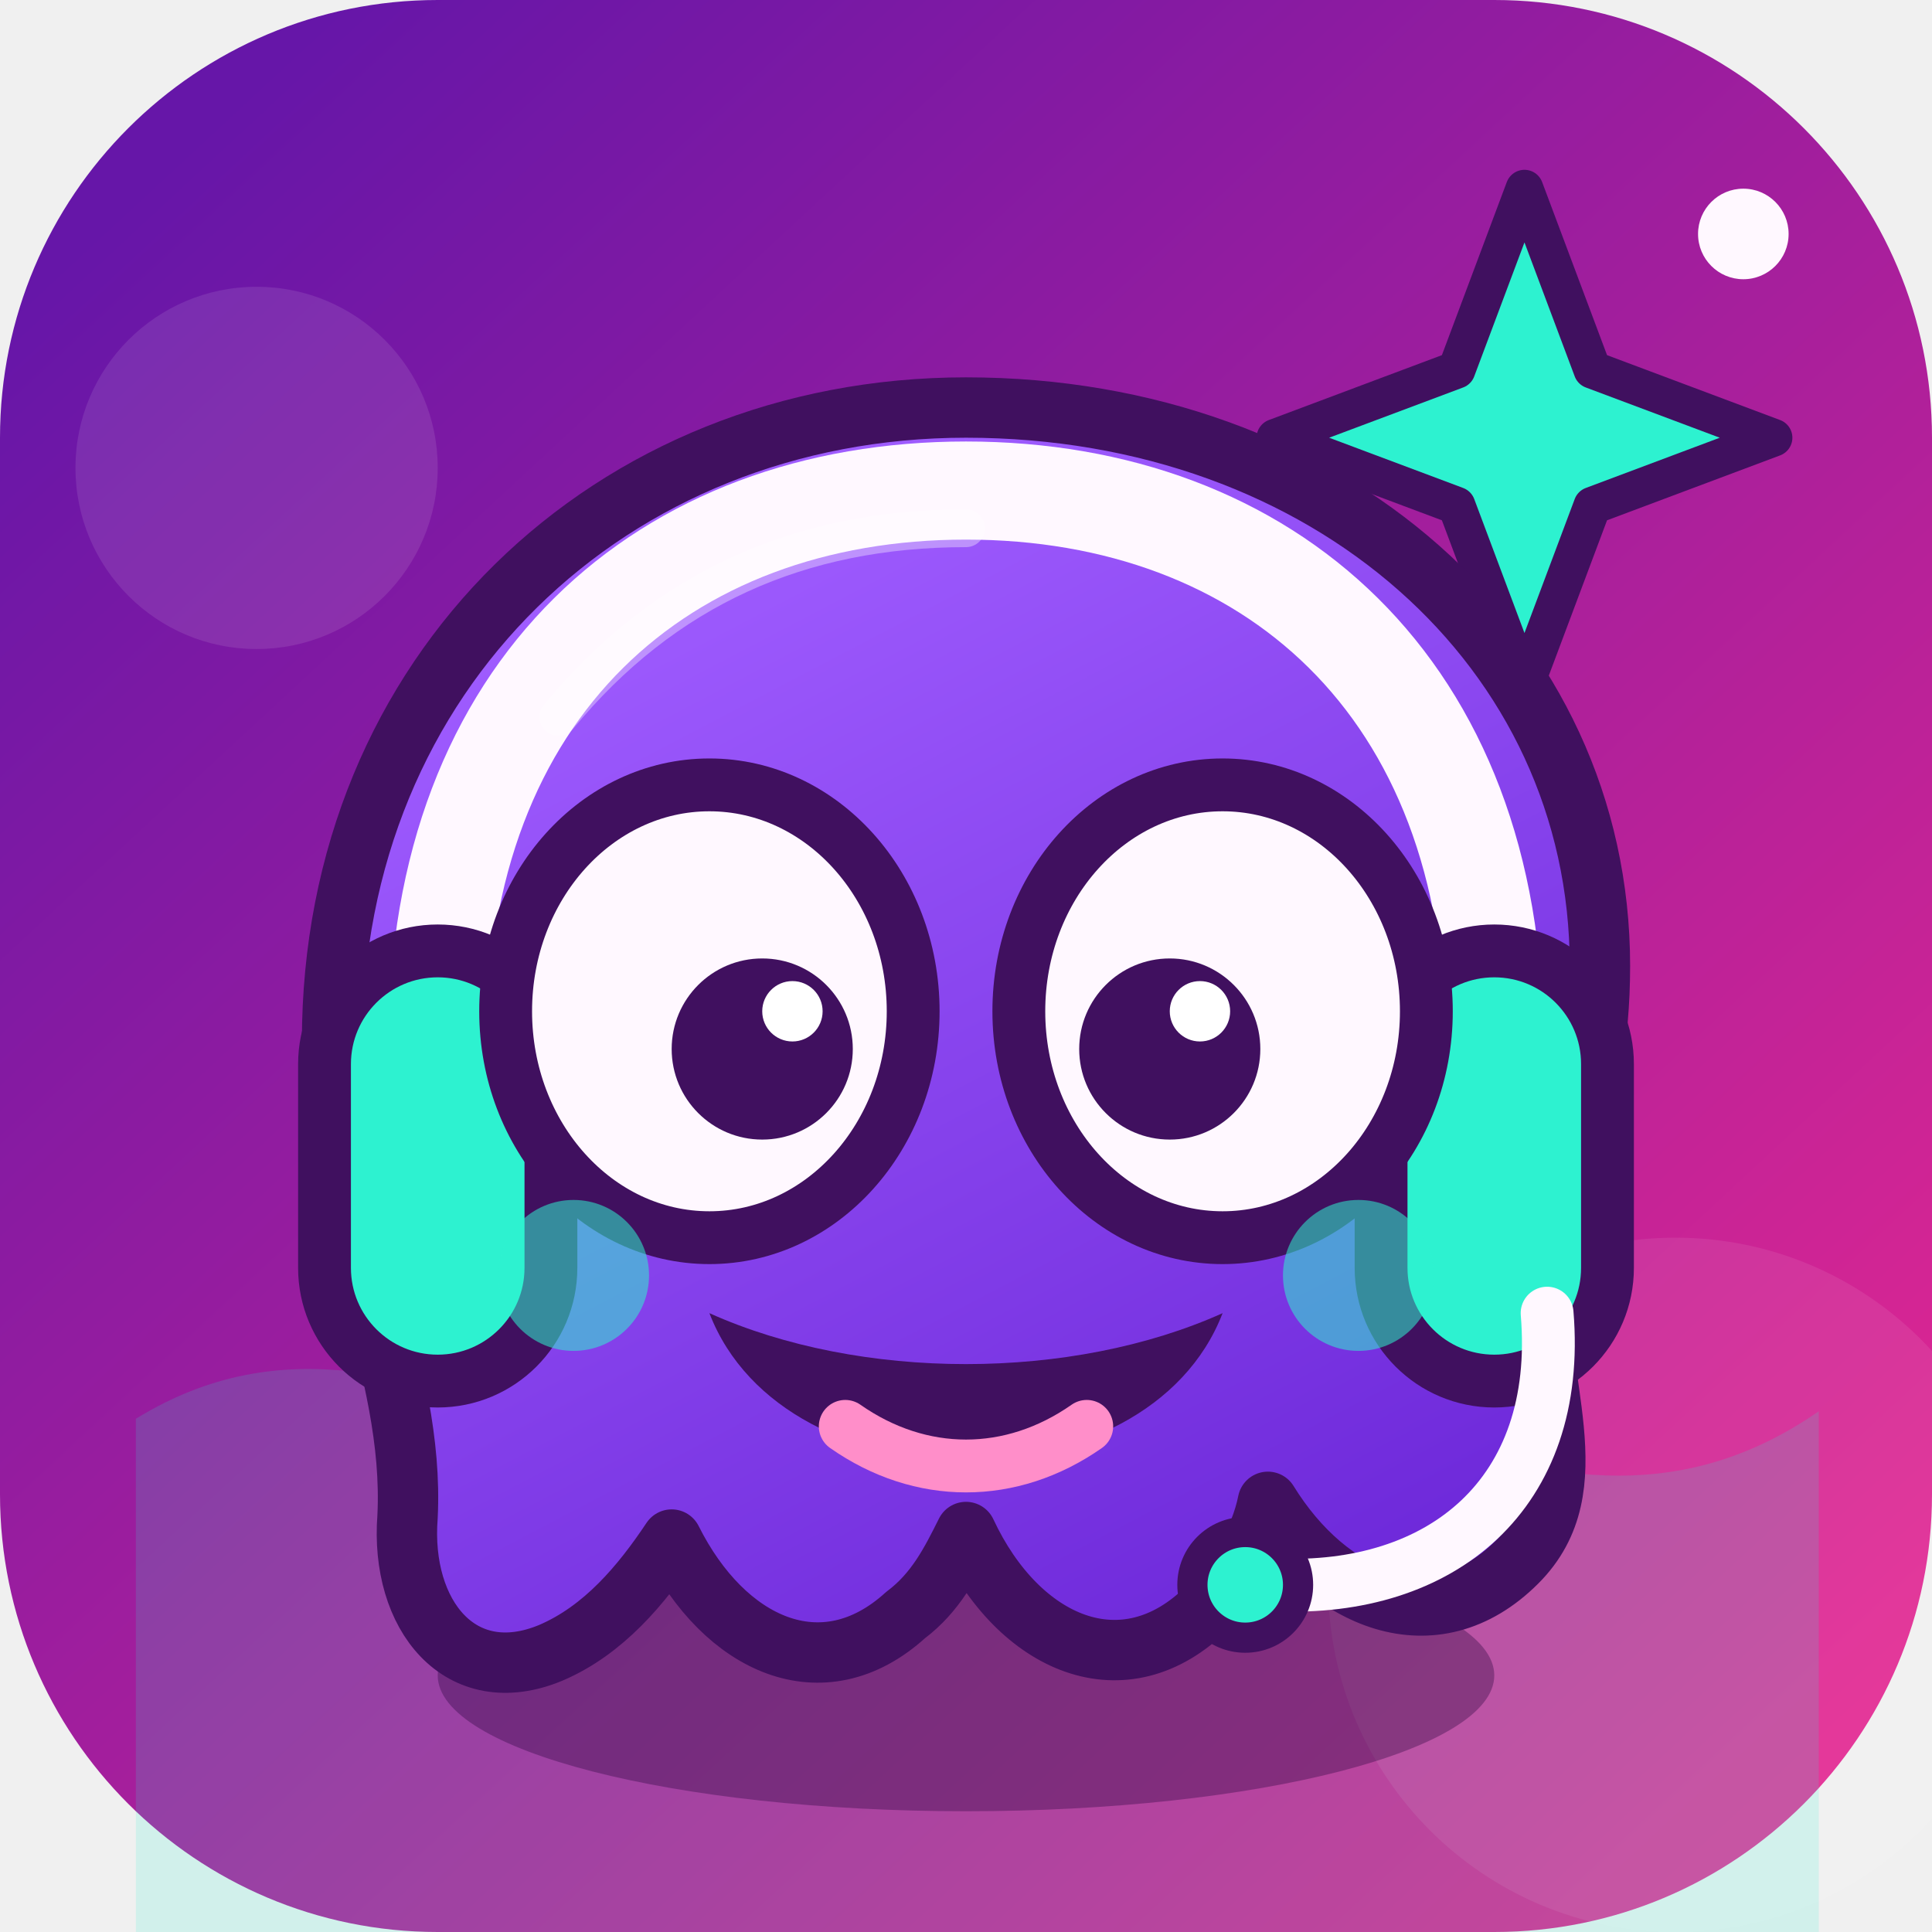
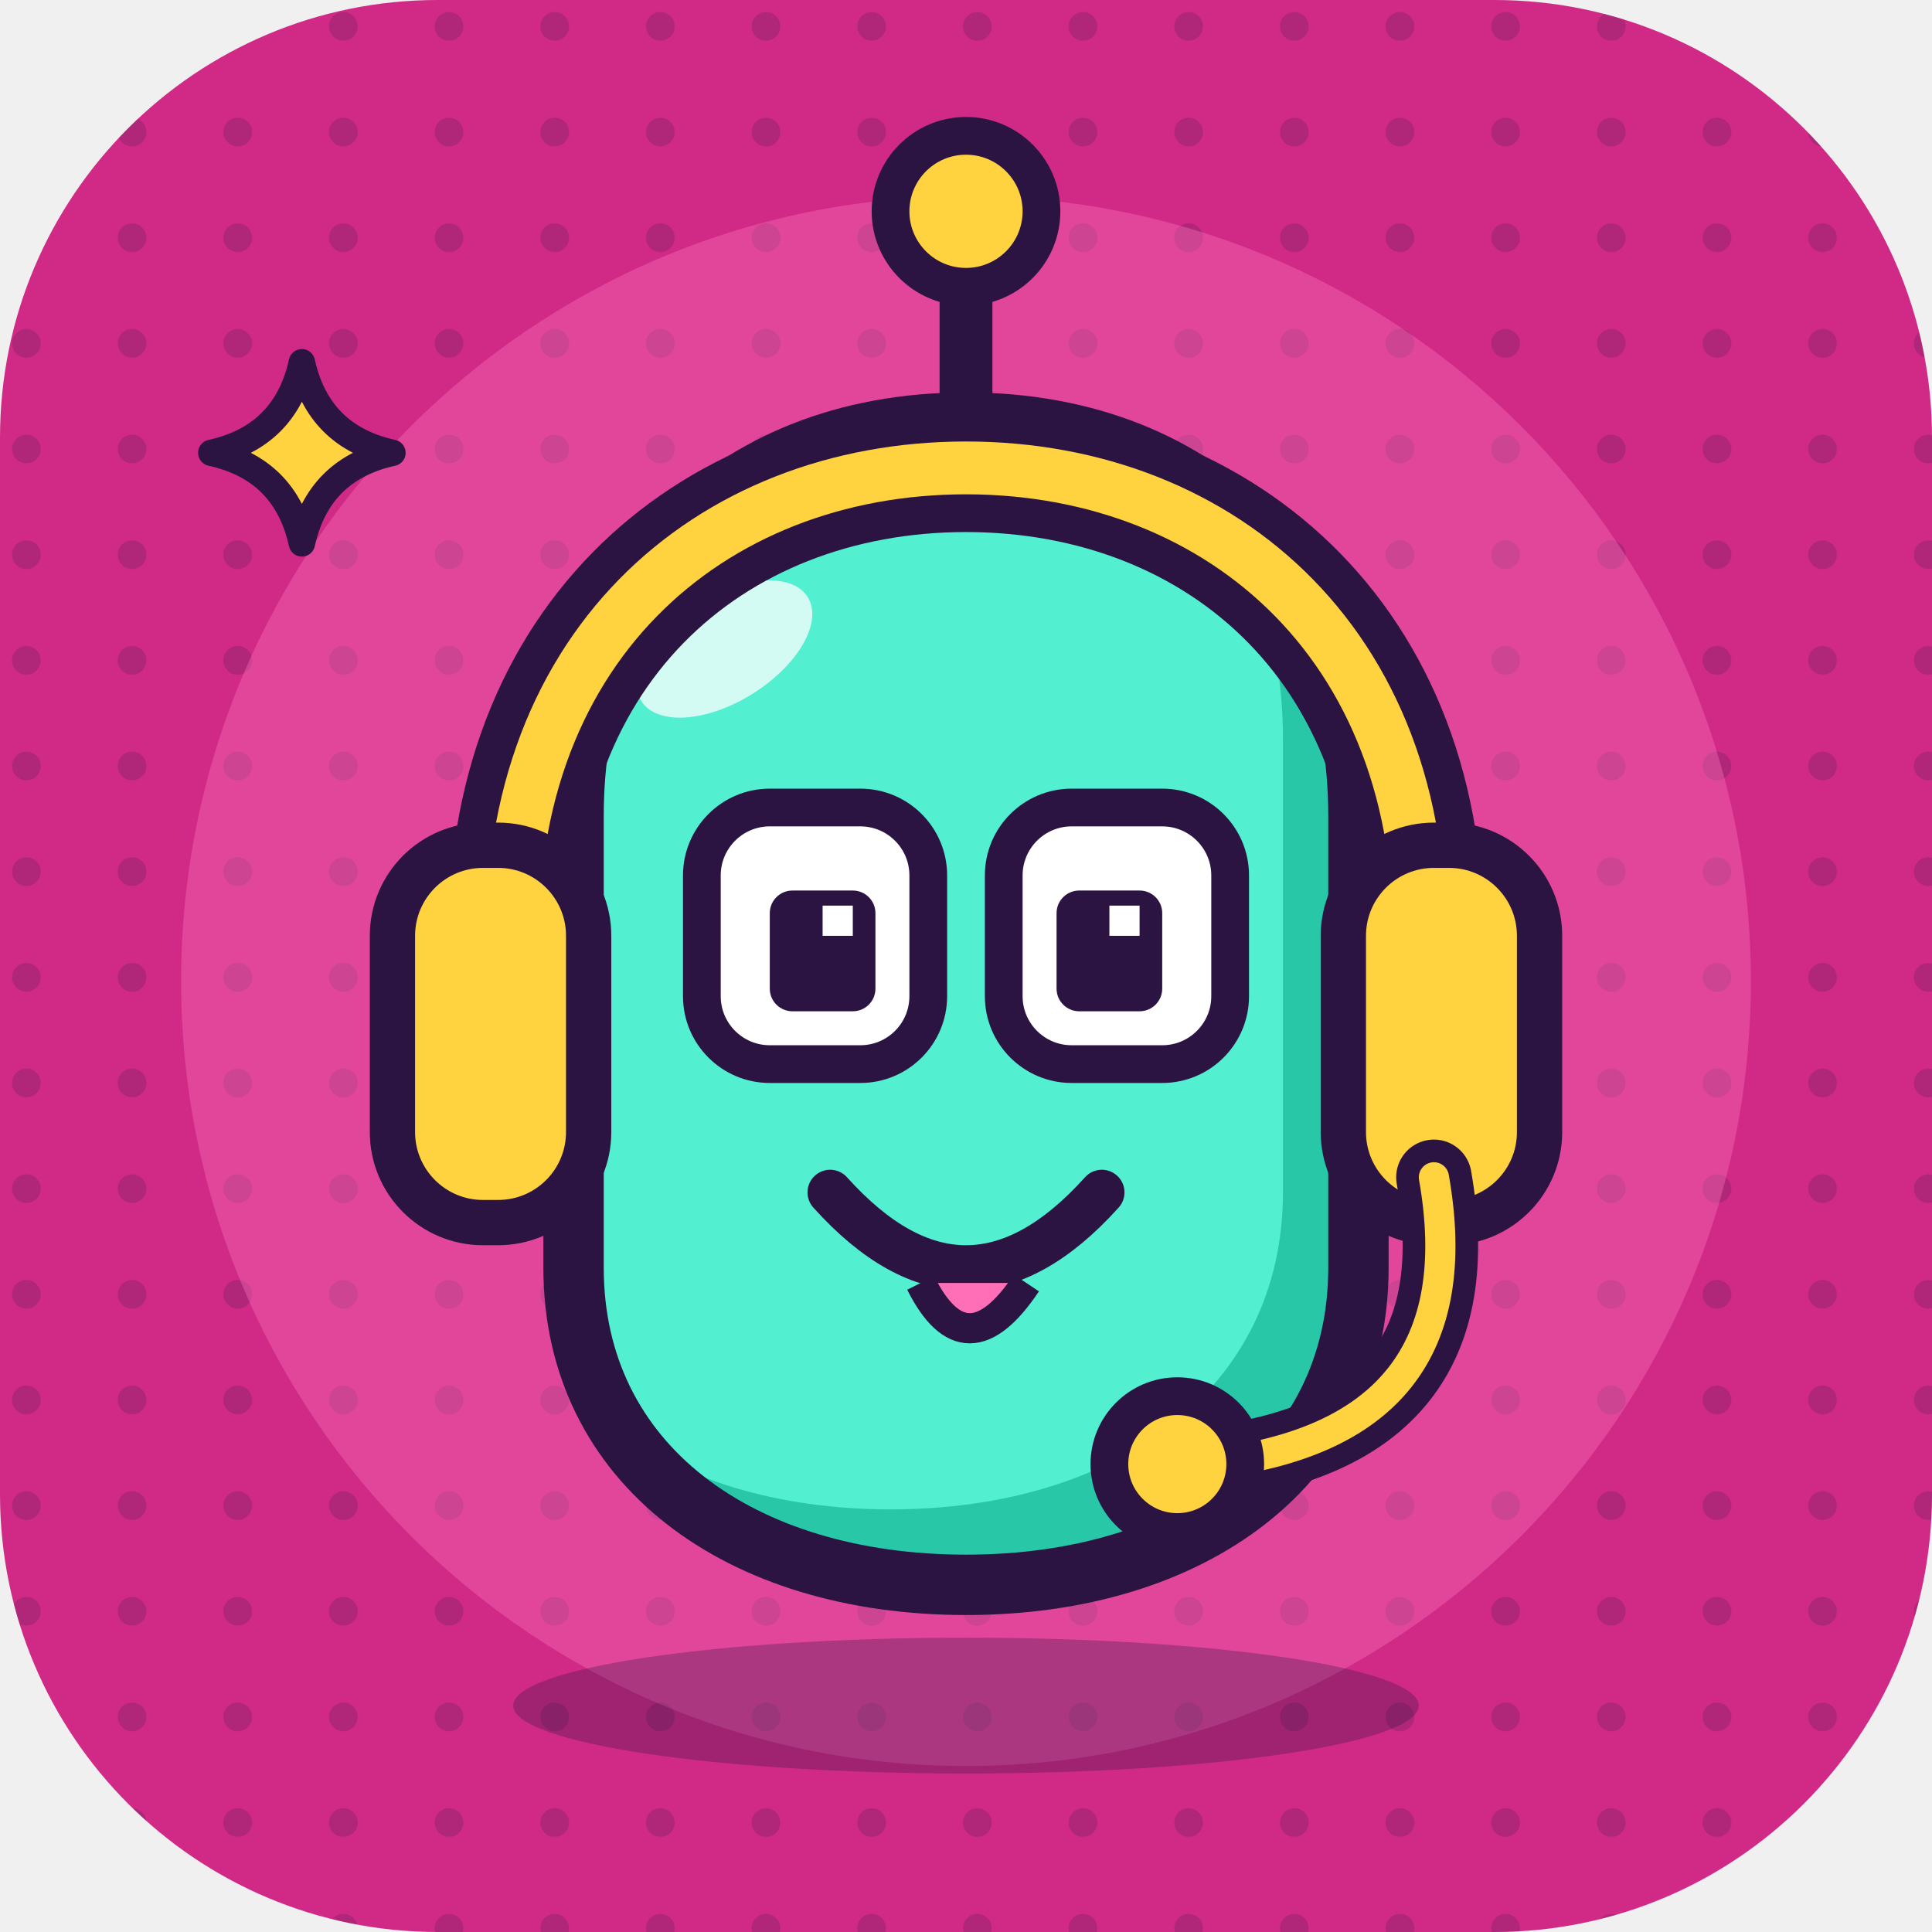
- <svg xmlns="http://www.w3.org/2000/svg" viewBox="0 0 256 256">
+ <svg xmlns="http://www.w3.org/2000/svg" viewBox="0 0 256 256" role="img" aria-label="Mimo neon">
  <defs>
-     <linearGradient id="bg" x1="24" y1="20" x2="230" y2="242" gradientUnits="userSpaceOnUse">
-       <stop stop-color="#6616a8" />
-       <stop offset="1" stop-color="#e22791" />
-     </linearGradient>
-     <linearGradient id="body" x1="91" y1="70" x2="169" y2="219" gradientUnits="userSpaceOnUse">
-       <stop stop-color="#9f5cff" />
-       <stop offset="1" stop-color="#6d28d9" />
-     </linearGradient>
+     <pattern id="dots" width="14" height="14" patternUnits="userSpaceOnUse">
+       <circle cx="3.5" cy="3.5" r="1.9" fill="#2b1442" opacity=".2" />
+     </pattern>
  </defs>
-   <rect width="256" height="256" rx="58" fill="url(#bg)" />
-   <circle cx="34" cy="62" r="24" fill="#fff" opacity=".1" />
-   <circle cx="222" cy="210" r="46" fill="#fff" opacity=".08" />
-   <path d="M18 188c39-24 73 27 112 3 39-25 72 23 111-4v69H18Z" fill="#2df2d0" opacity=".16" />
-   <path d="m202 25 9 24 24 9-24 9-9 24-9-24-24-9 24-9Z" fill="#2df2d0" stroke="#40105f" stroke-width="5" stroke-linejoin="round" />
-   <circle cx="231" cy="31" r="6" fill="#fff8ff" />
-   <ellipse cx="128" cy="222" rx="70" ry="18" fill="#26043d" opacity=".35" />
-   <path d="M128 54c-47 0-84 35-84 84 0 25 11 43 10 63-1 13 7 23 19 18 7-3 12-9 16-15 7 14 20 20 31 10 4-3 6-7 8-11 7 15 21 21 32 10 4-4 7-9 8-14 8 13 22 19 33 8 10-10 2-24 3-39 1-10 8-20 8-40 0-42-36-74-84-74Z" fill="url(#body)" stroke="#40105f" stroke-width="8" stroke-linejoin="round" />
-   <path d="M58 138C58 91 88 65 128 65s70 26 70 73" fill="none" stroke="#fff8ff" stroke-width="13" stroke-linecap="round" />
-   <rect x="43" y="126" width="30" height="57" rx="15" fill="#2df2d0" stroke="#40105f" stroke-width="7" />
-   <rect x="183" y="126" width="30" height="57" rx="15" fill="#2df2d0" stroke="#40105f" stroke-width="7" />
-   <path d="M205 174c2 24-14 37-36 36" fill="none" stroke="#fff8ff" stroke-width="7" stroke-linecap="round" />
-   <circle cx="165" cy="210" r="7" fill="#2df2d0" stroke="#40105f" stroke-width="4" />
-   <ellipse cx="94" cy="134" rx="27" ry="30" fill="#fff8ff" stroke="#40105f" stroke-width="7" />
-   <ellipse cx="162" cy="134" rx="27" ry="30" fill="#fff8ff" stroke="#40105f" stroke-width="7" />
-   <circle cx="101" cy="139" r="12" fill="#40105f" />
-   <circle cx="155" cy="139" r="12" fill="#40105f" />
-   <circle cx="105" cy="134" r="4" fill="#fff" />
-   <circle cx="159" cy="134" r="4" fill="#fff" />
-   <circle cx="76" cy="169" r="10" fill="#2df2d0" opacity=".55" />
-   <circle cx="180" cy="169" r="10" fill="#2df2d0" opacity=".55" />
-   <path d="M94 174c10 26 58 26 68 0-20 9-48 9-68 0Z" fill="#40105f" />
-   <path d="M112 189c10 7 22 7 32 0" fill="none" stroke="#ff8ec9" stroke-width="7" stroke-linecap="round" />
-   <path d="M74 95c14-17 32-25 54-25" fill="none" stroke="#fff" stroke-width="5" stroke-linecap="round" opacity=".35" />
+   <rect width="256" height="256" rx="58" fill="#d12a86" />
+   <rect width="256" height="256" rx="58" fill="url(#dots)" />
+   <circle cx="128" cy="130" r="104" fill="#ff7cc4" opacity=".35" />
+   <path d="M40 48Q42.16 57.84 52 60Q42.16 62.16 40 72Q37.84 62.16 28 60Q37.84 57.84 40 48Z" fill="#ffd23f" stroke="#2b1442" stroke-width="3.5" stroke-linejoin="round" />
+   <ellipse cx="128" cy="226" rx="60" ry="9" fill="#2b1442" opacity=".3" />
+   <path d="M128 60V34" stroke="#2b1442" stroke-width="7" stroke-linecap="round" />
+   <circle cx="128" cy="28" r="10" fill="#ffd23f" stroke="#2b1442" stroke-width="5" />
+   <clipPath id="shape">
+     <path d="M128 56C96 56 76 78 76 108L76 168C76 194 98 210 128 210C158 210 180 194 180 168L180 108C180 78 160 56 128 56Z" />
+   </clipPath>
+   <path d="M128 56C96 56 76 78 76 108L76 168C76 194 98 210 128 210C158 210 180 194 180 168L180 108C180 78 160 56 128 56Z" fill="#27c7a8" />
+   <g clip-path="url(#shape)">
+     <path d="M128 56C96 56 76 78 76 108L76 168C76 194 98 210 128 210C158 210 180 194 180 168L180 108C180 78 160 56 128 56Z" fill="#52efd0" transform="translate(-10 -10)" />
+   </g>
+   <path d="M128 56C96 56 76 78 76 108L76 168C76 194 98 210 128 210C158 210 180 194 180 168L180 108C180 78 160 56 128 56Z" fill="none" stroke="#2b1442" stroke-width="8" stroke-linejoin="round" />
+   <ellipse cx="96" cy="86" rx="13" ry="7" fill="#fff" opacity=".75" transform="rotate(-32 96 86)" />
+   <rect x="93" y="107" width="30" height="34" rx="9" fill="#fff" stroke="#2b1442" stroke-width="5" />
+   <rect x="133" y="107" width="30" height="34" rx="9" fill="#fff" stroke="#2b1442" stroke-width="5" />
+   <rect x="102" y="118" width="14" height="16" rx="3" fill="#2b1442" />
+   <rect x="140" y="118" width="14" height="16" rx="3" fill="#2b1442" />
+   <rect x="109" y="120" width="4" height="4" fill="#fff" />
+   <rect x="147" y="120" width="4" height="4" fill="#fff" />
+   <path d="M110 158Q128 178 146 158" fill="none" stroke="#2b1442" stroke-width="6" stroke-linecap="round" />
+   <path d="M122 170Q128 182 136 170" fill="#ff6fb7" stroke="#2b1442" stroke-width="4" stroke-linejoin="round" />
+   <path d="M68 128C66 86 94 62 128 62C162 62 190 86 188 128" fill="none" stroke="#2b1442" stroke-width="17" stroke-linecap="round" />
+   <path d="M68 128C66 86 94 62 128 62C162 62 190 86 188 128" fill="none" stroke="#ffd23f" stroke-width="7" stroke-linecap="round" />
+   <rect x="52" y="112" width="26" height="50" rx="12" fill="#ffd23f" stroke="#2b1442" stroke-width="6" />
+   <rect x="178" y="112" width="26" height="50" rx="12" fill="#ffd23f" stroke="#2b1442" stroke-width="6" />
+   <path d="M190 156Q196 190 160 194" fill="none" stroke="#2b1442" stroke-width="10" stroke-linecap="round" />
+   <path d="M190 156Q196 190 160 194" fill="none" stroke="#ffd23f" stroke-width="4" stroke-linecap="round" />
+   <circle cx="156" cy="194" r="9" fill="#ffd23f" stroke="#2b1442" stroke-width="5" />
</svg>
